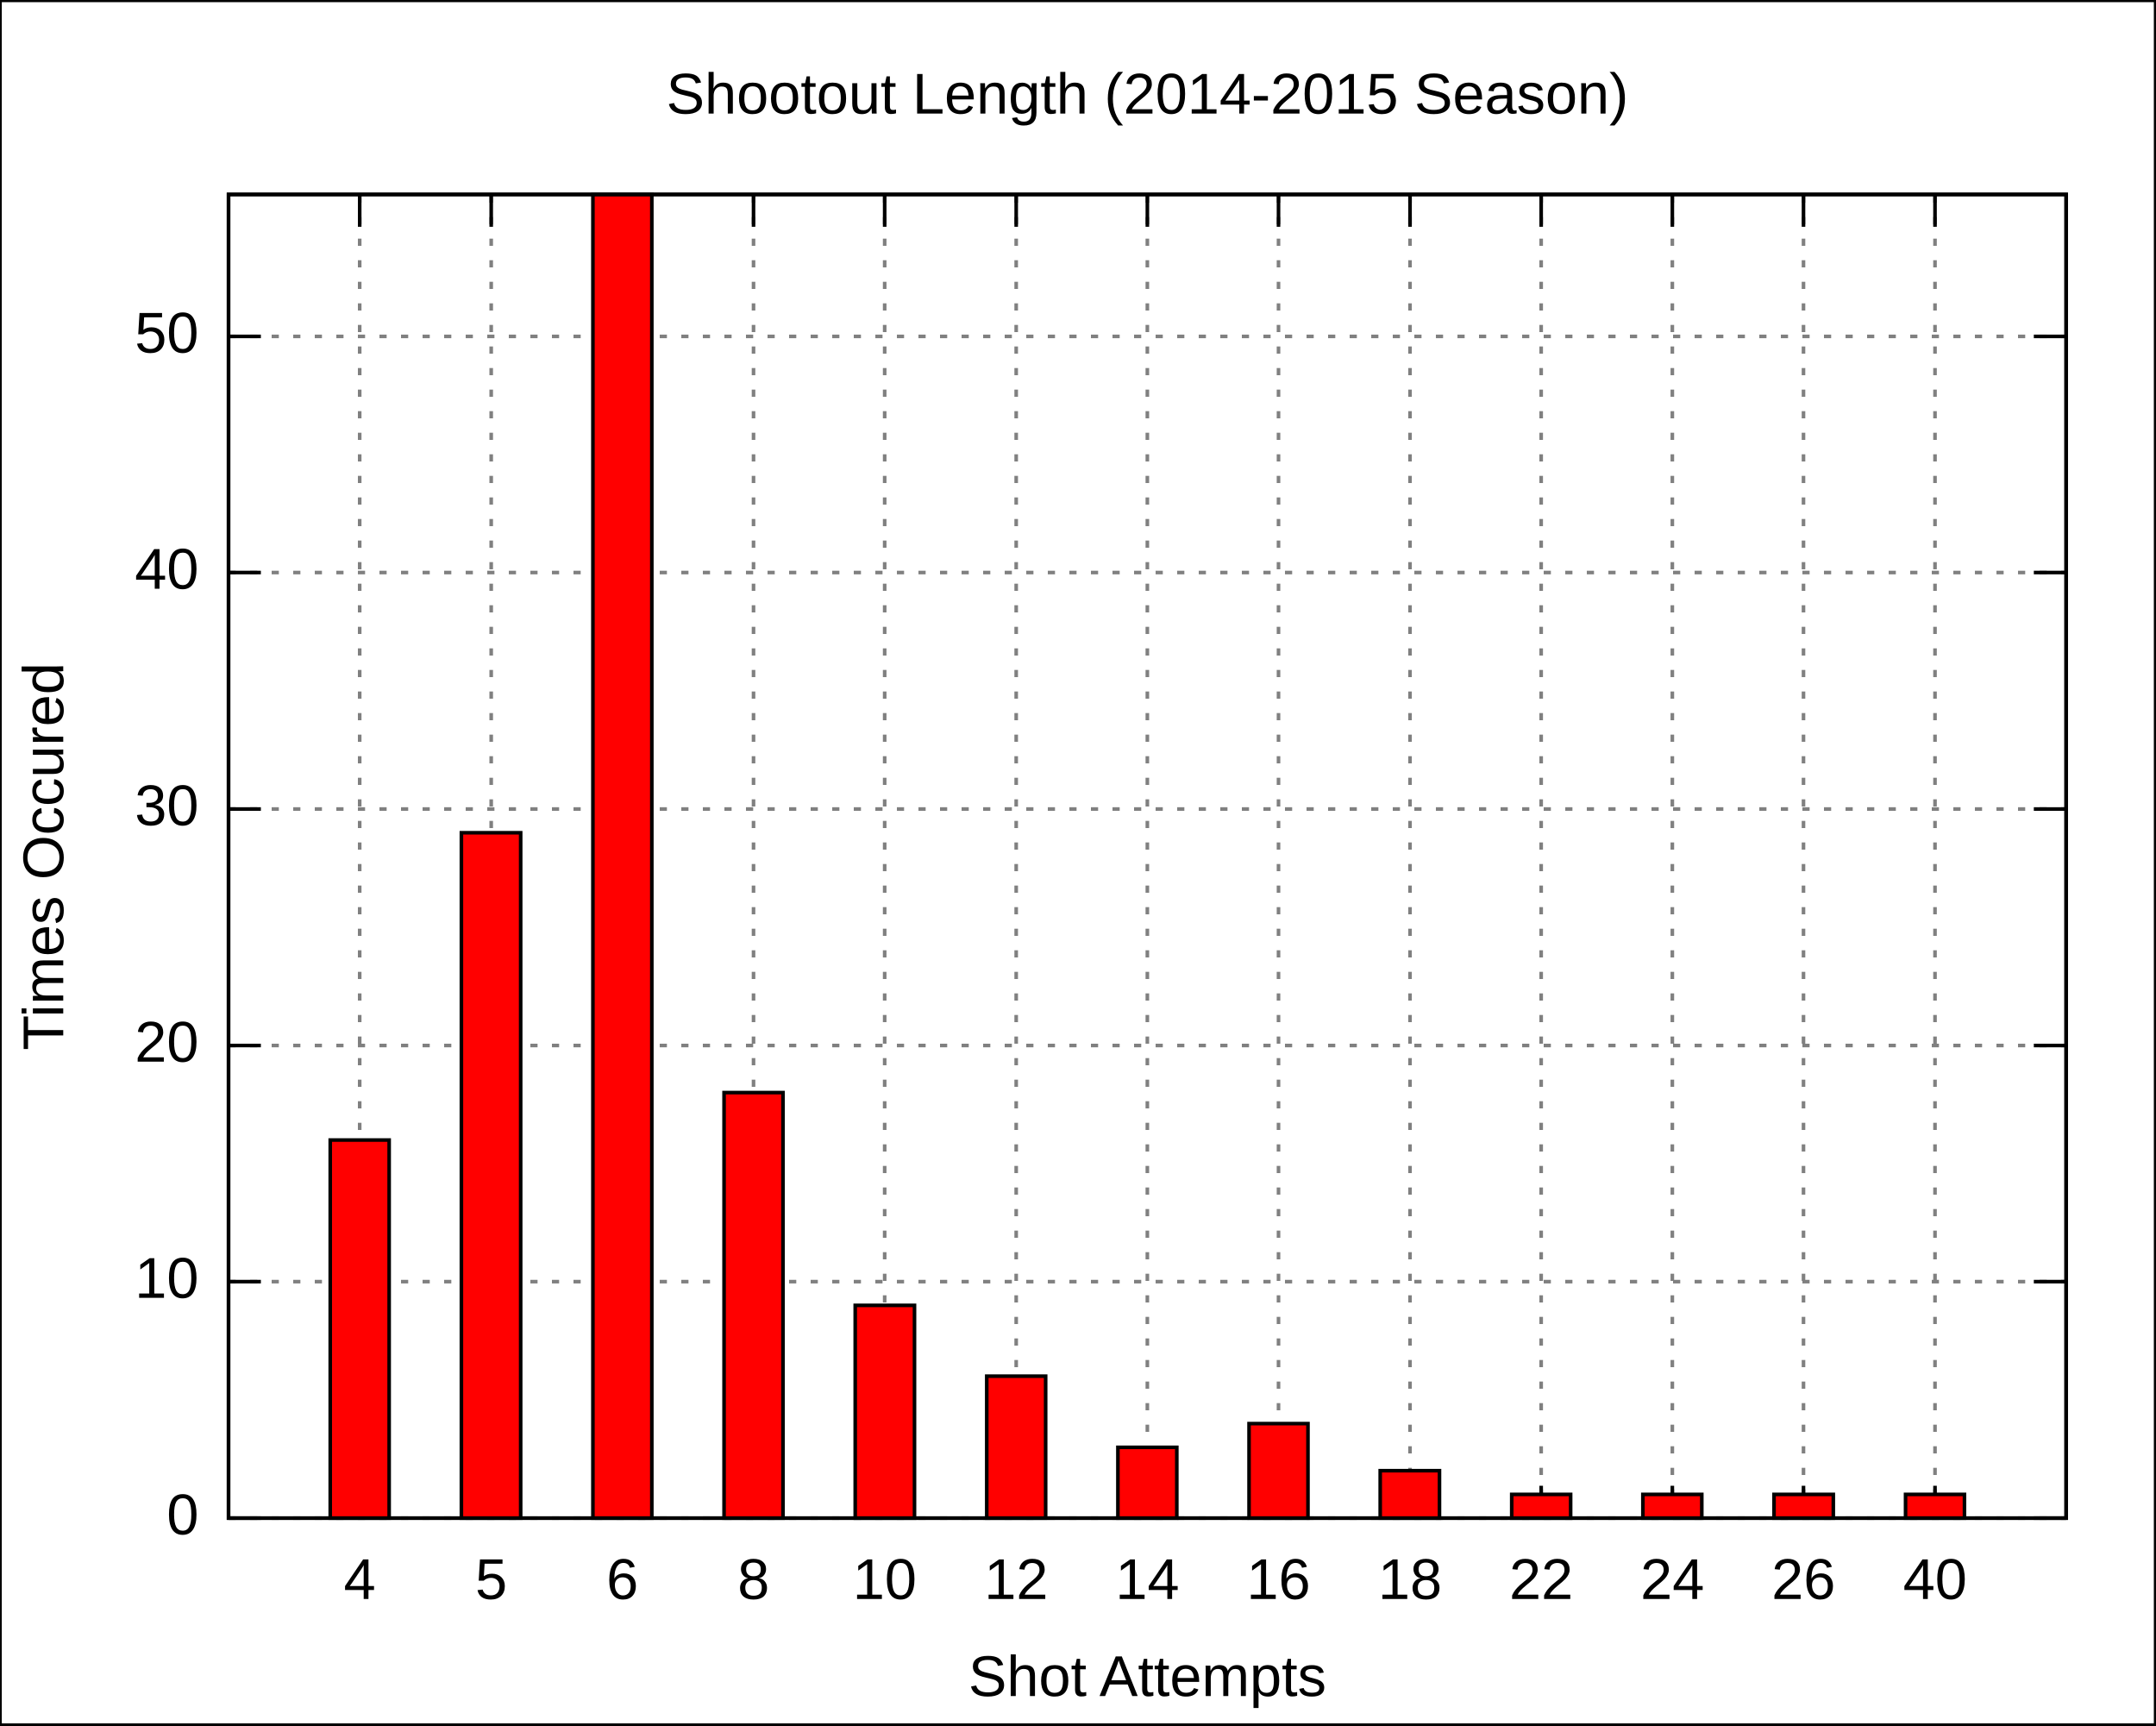
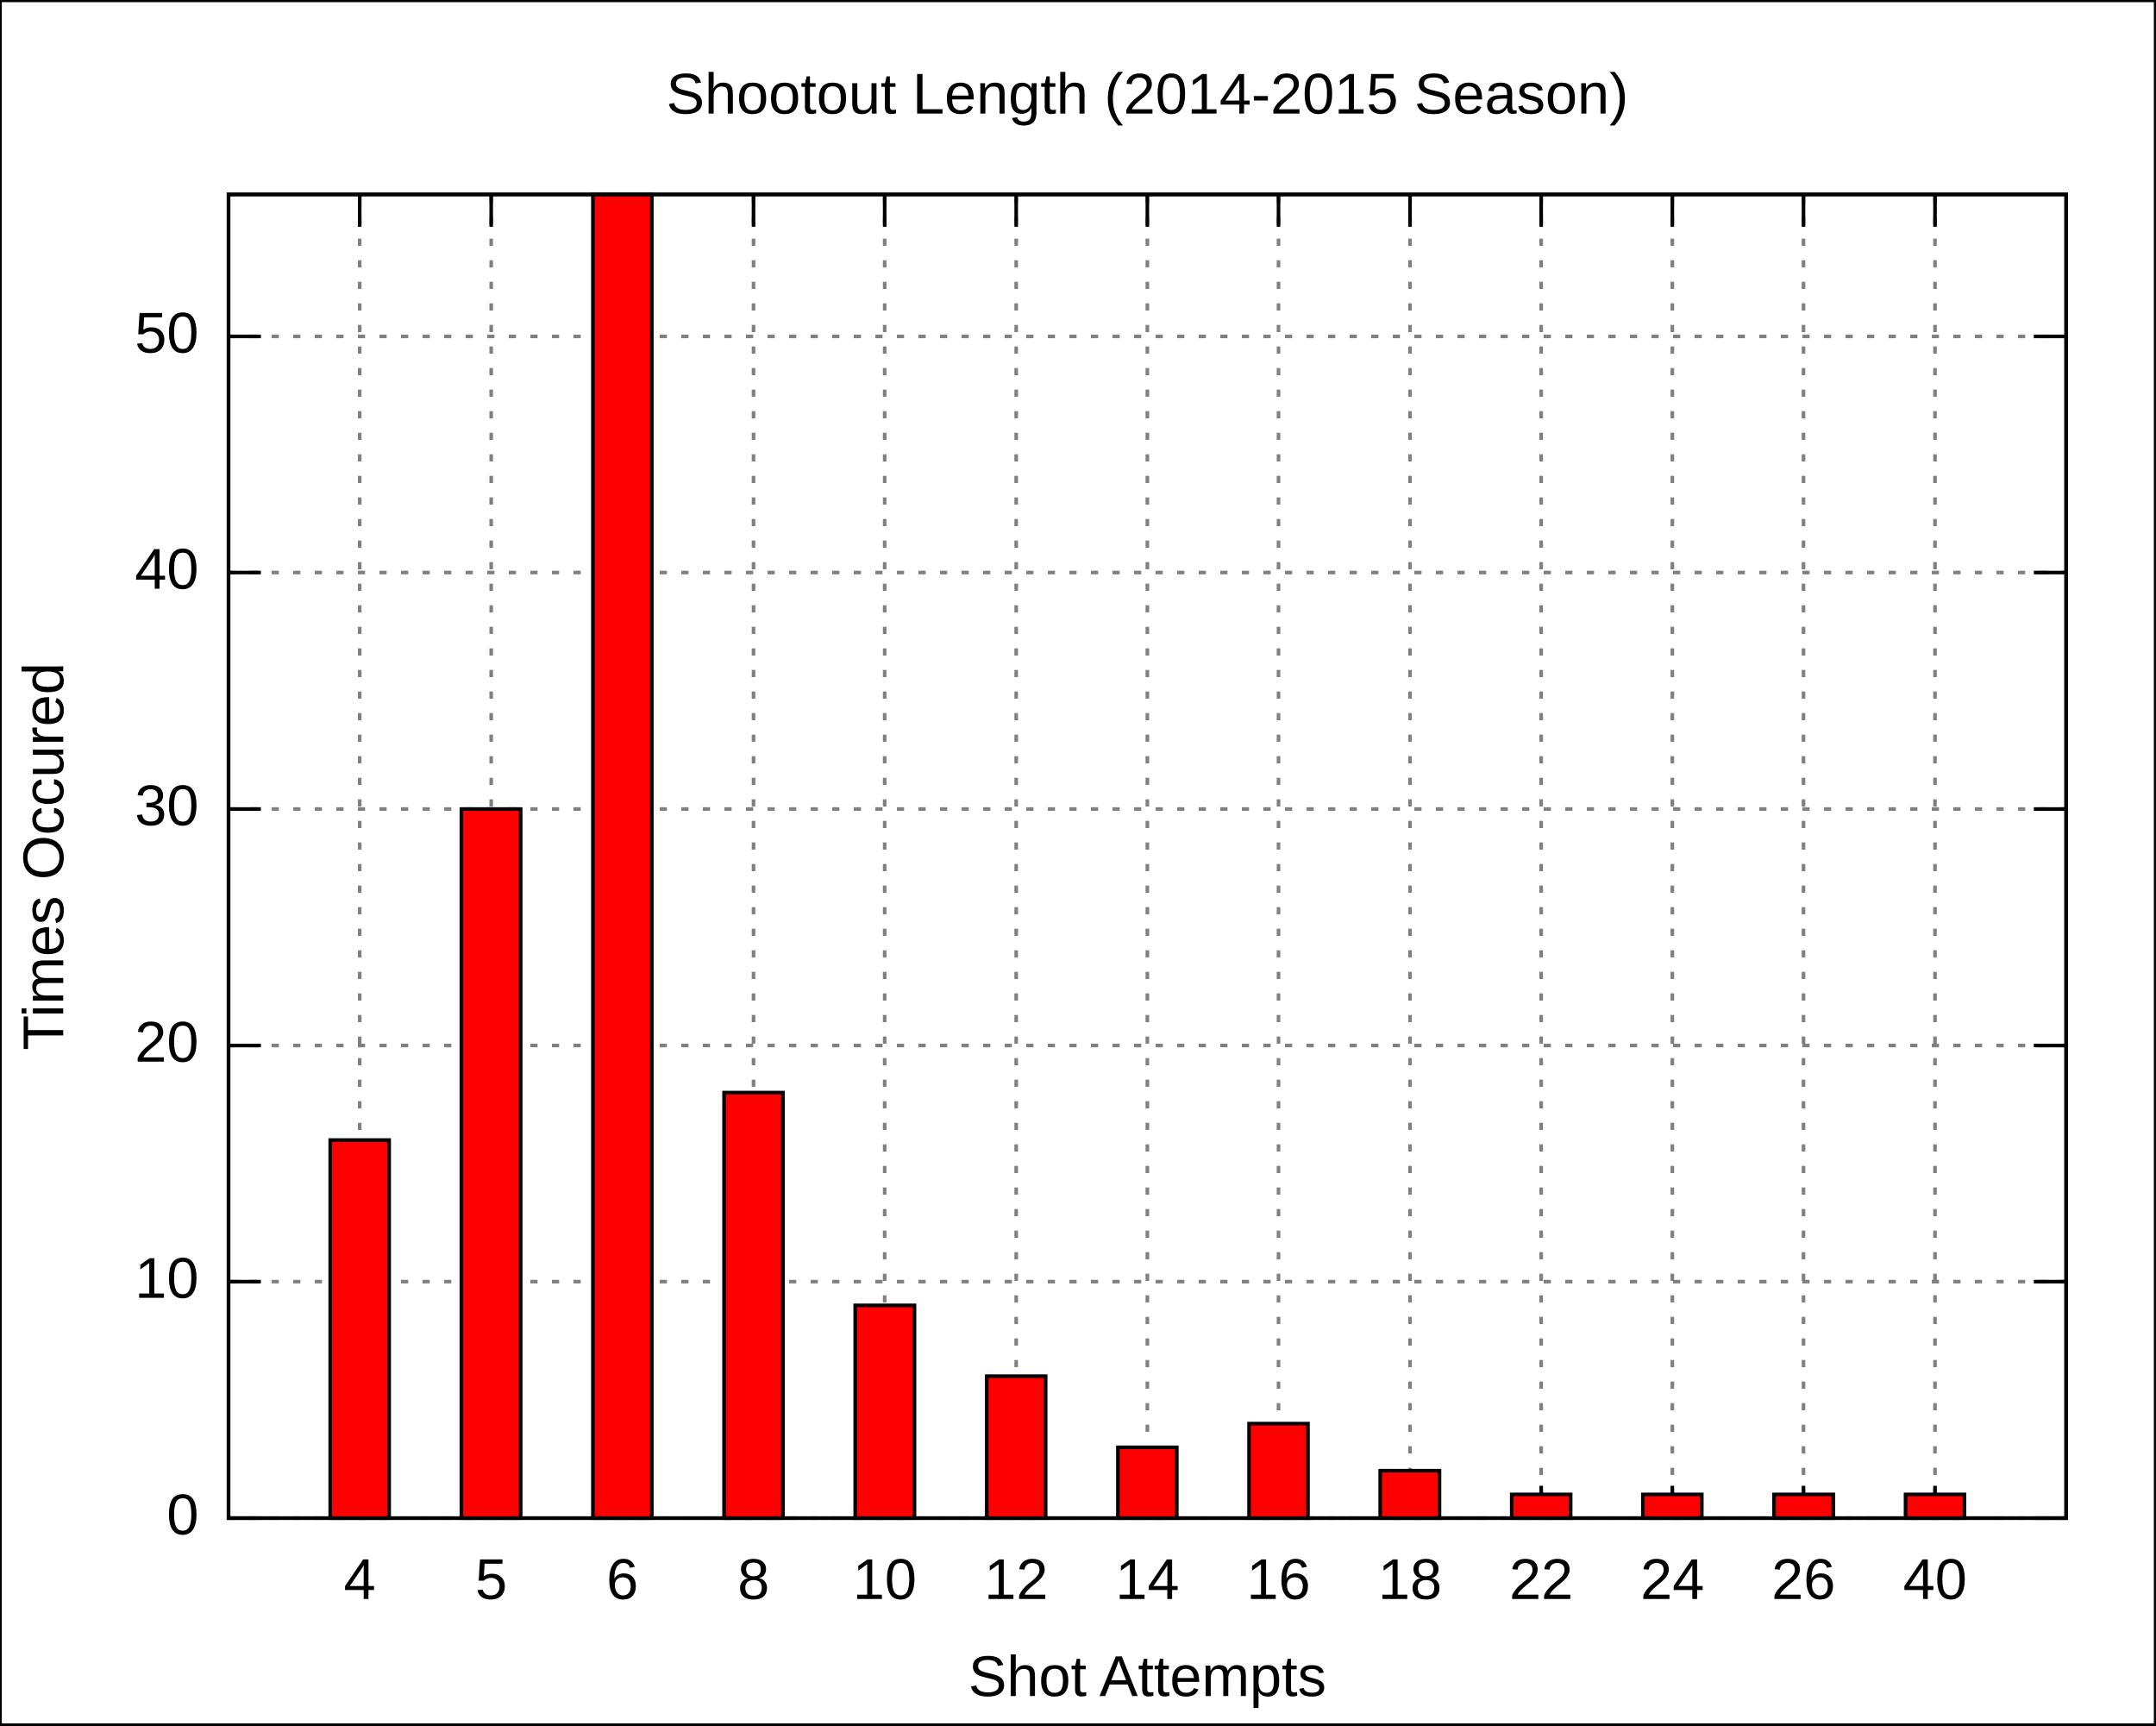
<svg xmlns="http://www.w3.org/2000/svg" xmlns:xlink="http://www.w3.org/1999/xlink" width="600" height="480" viewBox="0 0 600 480">
  <g id="gnuplot_canvas">
    <rect x="0" y="0" width="600" height="480" fill="none" />
    <defs>
      <circle id="gpDot" r="0.5" stroke-width="0.5" />
      <path id="gpPt0" stroke-width="0.222" stroke="currentColor" d="M-1,0 h2 M0,-1 v2" />
      <path id="gpPt1" stroke-width="0.222" stroke="currentColor" d="M-1,-1 L1,1 M1,-1 L-1,1" />
      <path id="gpPt2" stroke-width="0.222" stroke="currentColor" d="M-1,0 L1,0 M0,-1 L0,1 M-1,-1 L1,1 M-1,1 L1,-1" />
      <rect id="gpPt3" stroke-width="0.222" stroke="currentColor" x="-1" y="-1" width="2" height="2" />
      <rect id="gpPt4" stroke-width="0.222" stroke="currentColor" fill="currentColor" x="-1" y="-1" width="2" height="2" />
      <circle id="gpPt5" stroke-width="0.222" stroke="currentColor" cx="0" cy="0" r="1" />
      <use xlink:href="#gpPt5" id="gpPt6" fill="currentColor" stroke="none" />
      <path id="gpPt7" stroke-width="0.222" stroke="currentColor" d="M0,-1.33 L-1.33,0.67 L1.33,0.67 z" />
      <use xlink:href="#gpPt7" id="gpPt8" fill="currentColor" stroke="none" />
      <use xlink:href="#gpPt7" id="gpPt9" stroke="currentColor" transform="rotate(180)" />
      <use xlink:href="#gpPt9" id="gpPt10" fill="currentColor" stroke="none" />
      <use xlink:href="#gpPt3" id="gpPt11" stroke="currentColor" transform="rotate(45)" />
      <use xlink:href="#gpPt11" id="gpPt12" fill="currentColor" stroke="none" />
    </defs>
    <g style="fill:none; color:white; stroke:currentColor; stroke-width:1.00; stroke-linecap:butt; stroke-linejoin:miter">
</g>
    <g style="fill:none; color:black; stroke:currentColor; stroke-width:1.00; stroke-linecap:butt; stroke-linejoin:miter">
      <g style="stroke:none; shape-rendering:crispEdges">
        <polygon fill="rgb(255, 255, 255)" points="0.0,480.0 599.9,480.0 599.9,0.1 0.0,0.1 " />
      </g>
      <path stroke="black" d="M0.0,480.0 L0.0,0.1 L599.9,0.1 L599.9,480.0 L0.0,480.0  " />
    </g>
    <g style="fill:none; color:gray; stroke:currentColor; stroke-width:1.00; stroke-linecap:butt; stroke-linejoin:miter">
      <path stroke="gray" stroke-dasharray=" 2,4" class="gridline" d="M63.6,422.4 L575.0,422.4  " />
    </g>
    <g style="fill:none; color:black; stroke:currentColor; stroke-width:1.00; stroke-linecap:butt; stroke-linejoin:miter">
      <path stroke="black" d="M63.6,422.4 L72.6,422.4 M575.0,422.4 L566.0,422.4  " />
      <g transform="translate(55.3,426.9)" style="stroke:none; fill:black; font-family:Arial; font-size:12.00pt; text-anchor:end">
        <text> 0</text>
      </g>
    </g>
    <g style="fill:none; color:gray; stroke:currentColor; stroke-width:1.00; stroke-linecap:butt; stroke-linejoin:miter">
      <path stroke="gray" stroke-dasharray=" 2,4" class="gridline" d="M63.6,356.6 L575.0,356.6  " />
    </g>
    <g style="fill:none; color:black; stroke:currentColor; stroke-width:1.00; stroke-linecap:butt; stroke-linejoin:miter">
      <path stroke="black" d="M63.6,356.6 L72.6,356.6 M575.0,356.6 L566.0,356.6  " />
      <g transform="translate(55.3,361.1)" style="stroke:none; fill:black; font-family:Arial; font-size:12.00pt; text-anchor:end">
        <text> 10</text>
      </g>
    </g>
    <g style="fill:none; color:gray; stroke:currentColor; stroke-width:1.00; stroke-linecap:butt; stroke-linejoin:miter">
      <path stroke="gray" stroke-dasharray=" 2,4" class="gridline" d="M63.6,290.9 L575.0,290.9  " />
    </g>
    <g style="fill:none; color:black; stroke:currentColor; stroke-width:1.00; stroke-linecap:butt; stroke-linejoin:miter">
      <path stroke="black" d="M63.6,290.9 L72.6,290.9 M575.0,290.9 L566.0,290.9  " />
      <g transform="translate(55.3,295.4)" style="stroke:none; fill:black; font-family:Arial; font-size:12.00pt; text-anchor:end">
        <text> 20</text>
      </g>
    </g>
    <g style="fill:none; color:gray; stroke:currentColor; stroke-width:1.00; stroke-linecap:butt; stroke-linejoin:miter">
      <path stroke="gray" stroke-dasharray=" 2,4" class="gridline" d="M63.6,225.1 L575.0,225.1  " />
    </g>
    <g style="fill:none; color:black; stroke:currentColor; stroke-width:1.00; stroke-linecap:butt; stroke-linejoin:miter">
      <path stroke="black" d="M63.6,225.1 L72.6,225.1 M575.0,225.1 L566.0,225.1  " />
      <g transform="translate(55.3,229.6)" style="stroke:none; fill:black; font-family:Arial; font-size:12.00pt; text-anchor:end">
        <text> 30</text>
      </g>
    </g>
    <g style="fill:none; color:gray; stroke:currentColor; stroke-width:1.00; stroke-linecap:butt; stroke-linejoin:miter">
      <path stroke="gray" stroke-dasharray=" 2,4" class="gridline" d="M63.6,159.3 L575.0,159.3  " />
    </g>
    <g style="fill:none; color:black; stroke:currentColor; stroke-width:1.00; stroke-linecap:butt; stroke-linejoin:miter">
      <path stroke="black" d="M63.6,159.3 L72.6,159.3 M575.0,159.3 L566.0,159.3  " />
      <g transform="translate(55.3,163.8)" style="stroke:none; fill:black; font-family:Arial; font-size:12.00pt; text-anchor:end">
        <text> 40</text>
      </g>
    </g>
    <g style="fill:none; color:gray; stroke:currentColor; stroke-width:1.00; stroke-linecap:butt; stroke-linejoin:miter">
      <path stroke="gray" stroke-dasharray=" 2,4" class="gridline" d="M63.6,93.6 L575.0,93.6  " />
    </g>
    <g style="fill:none; color:black; stroke:currentColor; stroke-width:1.00; stroke-linecap:butt; stroke-linejoin:miter">
      <path stroke="black" d="M63.6,93.6 L72.6,93.6 M575.0,93.6 L566.0,93.6  " />
      <g transform="translate(55.3,98.1)" style="stroke:none; fill:black; font-family:Arial; font-size:12.00pt; text-anchor:end">
        <text> 50</text>
      </g>
    </g>
    <g style="fill:none; color:gray; stroke:currentColor; stroke-width:1.00; stroke-linecap:butt; stroke-linejoin:miter">
      <path stroke="gray" stroke-dasharray=" 2,4" class="gridline" d="M100.1,422.4 L100.1,54.1  " />
    </g>
    <g style="fill:none; color:black; stroke:currentColor; stroke-width:1.00; stroke-linecap:butt; stroke-linejoin:miter">
      <path stroke="black" d="M100.1,422.4 L100.1,413.4 M100.1,54.1 L100.1,63.1  " />
      <g transform="translate(100.1,444.9)" style="stroke:none; fill:black; font-family:Arial; font-size:12.00pt; text-anchor:middle">
        <text>4</text>
      </g>
    </g>
    <g style="fill:none; color:gray; stroke:currentColor; stroke-width:1.00; stroke-linecap:butt; stroke-linejoin:miter">
      <path stroke="gray" stroke-dasharray=" 2,4" class="gridline" d="M136.7,422.4 L136.7,54.1  " />
    </g>
    <g style="fill:none; color:black; stroke:currentColor; stroke-width:1.00; stroke-linecap:butt; stroke-linejoin:miter">
      <path stroke="black" d="M136.7,422.4 L136.7,413.4 M136.7,54.1 L136.7,63.1  " />
      <g transform="translate(136.7,444.9)" style="stroke:none; fill:black; font-family:Arial; font-size:12.00pt; text-anchor:middle">
        <text>5</text>
      </g>
    </g>
    <g style="fill:none; color:gray; stroke:currentColor; stroke-width:1.00; stroke-linecap:butt; stroke-linejoin:miter">
      <path stroke="gray" stroke-dasharray=" 2,4" class="gridline" d="M173.2,422.4 L173.2,54.1  " />
    </g>
    <g style="fill:none; color:black; stroke:currentColor; stroke-width:1.00; stroke-linecap:butt; stroke-linejoin:miter">
      <path stroke="black" d="M173.2,422.4 L173.2,413.4 M173.2,54.1 L173.2,63.1  " />
      <g transform="translate(173.2,444.9)" style="stroke:none; fill:black; font-family:Arial; font-size:12.00pt; text-anchor:middle">
        <text>6</text>
      </g>
    </g>
    <g style="fill:none; color:gray; stroke:currentColor; stroke-width:1.00; stroke-linecap:butt; stroke-linejoin:miter">
      <path stroke="gray" stroke-dasharray=" 2,4" class="gridline" d="M209.7,422.4 L209.7,54.1  " />
    </g>
    <g style="fill:none; color:black; stroke:currentColor; stroke-width:1.00; stroke-linecap:butt; stroke-linejoin:miter">
      <path stroke="black" d="M209.7,422.4 L209.7,413.4 M209.7,54.1 L209.7,63.1  " />
      <g transform="translate(209.7,444.9)" style="stroke:none; fill:black; font-family:Arial; font-size:12.00pt; text-anchor:middle">
        <text>8</text>
      </g>
    </g>
    <g style="fill:none; color:gray; stroke:currentColor; stroke-width:1.00; stroke-linecap:butt; stroke-linejoin:miter">
      <path stroke="gray" stroke-dasharray=" 2,4" class="gridline" d="M246.2,422.4 L246.2,54.1  " />
    </g>
    <g style="fill:none; color:black; stroke:currentColor; stroke-width:1.00; stroke-linecap:butt; stroke-linejoin:miter">
      <path stroke="black" d="M246.2,422.4 L246.2,413.4 M246.2,54.1 L246.2,63.1  " />
      <g transform="translate(246.2,444.9)" style="stroke:none; fill:black; font-family:Arial; font-size:12.00pt; text-anchor:middle">
        <text>10</text>
      </g>
    </g>
    <g style="fill:none; color:gray; stroke:currentColor; stroke-width:1.00; stroke-linecap:butt; stroke-linejoin:miter">
      <path stroke="gray" stroke-dasharray=" 2,4" class="gridline" d="M282.8,422.4 L282.8,54.1  " />
    </g>
    <g style="fill:none; color:black; stroke:currentColor; stroke-width:1.00; stroke-linecap:butt; stroke-linejoin:miter">
      <path stroke="black" d="M282.8,422.4 L282.8,413.4 M282.8,54.1 L282.8,63.1  " />
      <g transform="translate(282.8,444.9)" style="stroke:none; fill:black; font-family:Arial; font-size:12.00pt; text-anchor:middle">
        <text>12</text>
      </g>
    </g>
    <g style="fill:none; color:gray; stroke:currentColor; stroke-width:1.00; stroke-linecap:butt; stroke-linejoin:miter">
      <path stroke="gray" stroke-dasharray=" 2,4" class="gridline" d="M319.3,422.4 L319.3,54.1  " />
    </g>
    <g style="fill:none; color:black; stroke:currentColor; stroke-width:1.00; stroke-linecap:butt; stroke-linejoin:miter">
      <path stroke="black" d="M319.3,422.4 L319.3,413.4 M319.3,54.1 L319.3,63.1  " />
      <g transform="translate(319.3,444.9)" style="stroke:none; fill:black; font-family:Arial; font-size:12.00pt; text-anchor:middle">
        <text>14</text>
      </g>
    </g>
    <g style="fill:none; color:gray; stroke:currentColor; stroke-width:1.00; stroke-linecap:butt; stroke-linejoin:miter">
      <path stroke="gray" stroke-dasharray=" 2,4" class="gridline" d="M355.8,422.4 L355.8,54.1  " />
    </g>
    <g style="fill:none; color:black; stroke:currentColor; stroke-width:1.00; stroke-linecap:butt; stroke-linejoin:miter">
      <path stroke="black" d="M355.8,422.4 L355.8,413.4 M355.8,54.1 L355.8,63.1  " />
      <g transform="translate(355.8,444.9)" style="stroke:none; fill:black; font-family:Arial; font-size:12.00pt; text-anchor:middle">
        <text>16</text>
      </g>
    </g>
    <g style="fill:none; color:gray; stroke:currentColor; stroke-width:1.00; stroke-linecap:butt; stroke-linejoin:miter">
      <path stroke="gray" stroke-dasharray=" 2,4" class="gridline" d="M392.4,422.4 L392.4,54.1  " />
    </g>
    <g style="fill:none; color:black; stroke:currentColor; stroke-width:1.00; stroke-linecap:butt; stroke-linejoin:miter">
      <path stroke="black" d="M392.4,422.4 L392.4,413.4 M392.4,54.1 L392.4,63.1  " />
      <g transform="translate(392.4,444.9)" style="stroke:none; fill:black; font-family:Arial; font-size:12.00pt; text-anchor:middle">
        <text>18</text>
      </g>
    </g>
    <g style="fill:none; color:gray; stroke:currentColor; stroke-width:1.00; stroke-linecap:butt; stroke-linejoin:miter">
      <path stroke="gray" stroke-dasharray=" 2,4" class="gridline" d="M428.9,422.4 L428.9,54.1  " />
    </g>
    <g style="fill:none; color:black; stroke:currentColor; stroke-width:1.00; stroke-linecap:butt; stroke-linejoin:miter">
      <path stroke="black" d="M428.9,422.4 L428.9,413.4 M428.9,54.1 L428.9,63.1  " />
      <g transform="translate(428.9,444.9)" style="stroke:none; fill:black; font-family:Arial; font-size:12.00pt; text-anchor:middle">
        <text>22</text>
      </g>
    </g>
    <g style="fill:none; color:gray; stroke:currentColor; stroke-width:1.00; stroke-linecap:butt; stroke-linejoin:miter">
      <path stroke="gray" stroke-dasharray=" 2,4" class="gridline" d="M465.4,422.4 L465.4,54.1  " />
    </g>
    <g style="fill:none; color:black; stroke:currentColor; stroke-width:1.00; stroke-linecap:butt; stroke-linejoin:miter">
      <path stroke="black" d="M465.4,422.4 L465.4,413.4 M465.4,54.1 L465.4,63.1  " />
      <g transform="translate(465.4,444.9)" style="stroke:none; fill:black; font-family:Arial; font-size:12.00pt; text-anchor:middle">
        <text>24</text>
      </g>
    </g>
    <g style="fill:none; color:gray; stroke:currentColor; stroke-width:1.00; stroke-linecap:butt; stroke-linejoin:miter">
      <path stroke="gray" stroke-dasharray=" 2,4" class="gridline" d="M501.9,422.4 L501.9,54.1  " />
    </g>
    <g style="fill:none; color:black; stroke:currentColor; stroke-width:1.00; stroke-linecap:butt; stroke-linejoin:miter">
      <path stroke="black" d="M501.9,422.4 L501.9,413.4 M501.9,54.1 L501.9,63.1  " />
      <g transform="translate(501.9,444.9)" style="stroke:none; fill:black; font-family:Arial; font-size:12.00pt; text-anchor:middle">
        <text>26</text>
      </g>
    </g>
    <g style="fill:none; color:gray; stroke:currentColor; stroke-width:1.00; stroke-linecap:butt; stroke-linejoin:miter">
      <path stroke="gray" stroke-dasharray=" 2,4" class="gridline" d="M538.5,422.4 L538.5,54.1  " />
    </g>
    <g style="fill:none; color:black; stroke:currentColor; stroke-width:1.00; stroke-linecap:butt; stroke-linejoin:miter">
      <path stroke="black" d="M538.5,422.4 L538.5,413.4 M538.5,54.1 L538.5,63.1  " />
      <g transform="translate(538.5,444.9)" style="stroke:none; fill:black; font-family:Arial; font-size:12.00pt; text-anchor:middle">
        <text>40</text>
      </g>
      <path stroke="black" d="M63.6,54.1 L63.6,422.4 L575.0,422.4 L575.0,54.1 L63.6,54.1 Z  " />
      <g transform="translate(17.6,238.3) rotate(270)" style="stroke:none; fill:black; font-family:Arial; font-size:12.00pt; text-anchor:middle">
        <text>Times Occured</text>
      </g>
      <g transform="translate(319.3,471.9)" style="stroke:none; fill:black; font-family:Arial; font-size:12.00pt; text-anchor:middle">
        <text>Shot Attempts</text>
      </g>
      <g transform="translate(319.3,31.6)" style="stroke:none; fill:black; font-family:Arial; font-size:12.00pt; text-anchor:middle">
        <text>Shootout Length (2014-2015 Season)</text>
      </g>
    </g>
    <g id="gnuplot_plot_1">
      <g style="fill:none; color:red; stroke:currentColor; stroke-width:1.00; stroke-linecap:butt; stroke-linejoin:miter">
        <g style="stroke:none; shape-rendering:crispEdges">
          <polygon fill="red" points="91.9,422.4 108.4,422.4 108.4,317.1 91.9,317.1 " />
        </g>
        <path stroke="black" d="M91.9,422.4 L91.9,317.2 L108.3,317.2 L108.3,422.4 L91.9,422.4 Z  " />
        <g style="stroke:none; shape-rendering:crispEdges">
-           <polygon fill="currentColor" points="128.4,422.4 145.0,422.4 145.0,231.6 128.4,231.6 " />
-         </g>
-         <path stroke="black" d="M128.4,422.4 L128.4,231.7 L144.9,231.7 L144.9,422.4 L128.4,422.4 Z  " />
+           <polygon fill="currentColor" points="128.4,422.4 145.0,422.4 145.0,225.0 128.4,225.0 " />
+         </g>
+         <path stroke="black" d="M128.4,422.4 L128.4,225.1 L144.9,225.1 L144.9,422.4 L128.4,422.4 Z  " />
        <g style="stroke:none; shape-rendering:crispEdges">
          <polygon fill="currentColor" points="165.0,422.4 181.5,422.4 181.5,54.0 165.0,54.0 " />
        </g>
        <path stroke="black" d="M165.0,422.4 L165.0,54.1 L181.4,54.1 L181.4,422.4 L165.0,422.4 Z  " />
        <g style="stroke:none; shape-rendering:crispEdges">
          <polygon fill="currentColor" points="201.5,422.4 218.0,422.4 218.0,303.9 201.5,303.9 " />
        </g>
        <path stroke="black" d="M201.5,422.4 L201.5,304.0 L217.9,304.0 L217.9,422.4 L201.5,422.4 Z  " />
        <g style="stroke:none; shape-rendering:crispEdges">
          <polygon fill="currentColor" points="238.0,422.4 254.6,422.4 254.6,363.1 238.0,363.1 " />
        </g>
        <path stroke="black" d="M238.0,422.4 L238.0,363.2 L254.5,363.2 L254.5,422.4 L238.0,422.4 Z  " />
        <g style="stroke:none; shape-rendering:crispEdges">
          <polygon fill="currentColor" points="274.6,422.4 291.1,422.4 291.1,382.8 274.6,382.8 " />
        </g>
        <path stroke="black" d="M274.6,422.4 L274.6,382.9 L291.0,382.9 L291.0,422.4 L274.6,422.4 Z  " />
        <g style="stroke:none; shape-rendering:crispEdges">
          <polygon fill="currentColor" points="311.1,422.4 327.6,422.4 327.6,402.6 311.1,402.6 " />
        </g>
        <path stroke="black" d="M311.1,422.4 L311.1,402.7 L327.5,402.7 L327.5,422.4 L311.1,422.4 Z  " />
        <g style="stroke:none; shape-rendering:crispEdges">
          <polygon fill="currentColor" points="347.6,422.4 364.1,422.4 364.1,396.0 347.6,396.0 " />
        </g>
        <path stroke="black" d="M347.6,422.4 L347.6,396.1 L364.0,396.1 L364.0,422.4 L347.6,422.4 Z  " />
        <g style="stroke:none; shape-rendering:crispEdges">
          <polygon fill="currentColor" points="384.1,422.4 400.7,422.4 400.7,409.1 384.1,409.1 " />
        </g>
        <path stroke="black" d="M384.1,422.4 L384.1,409.2 L400.6,409.2 L400.6,422.4 L384.1,422.4 Z  " />
        <g style="stroke:none; shape-rendering:crispEdges">
          <polygon fill="currentColor" points="420.7,422.4 437.2,422.4 437.2,415.7 420.7,415.7 " />
        </g>
        <path stroke="black" d="M420.7,422.4 L420.7,415.8 L437.1,415.8 L437.1,422.4 L420.7,422.4 Z  " />
        <g style="stroke:none; shape-rendering:crispEdges">
          <polygon fill="currentColor" points="457.2,422.4 473.7,422.4 473.7,415.7 457.2,415.7 " />
        </g>
        <path stroke="black" d="M457.2,422.4 L457.2,415.8 L473.6,415.8 L473.6,422.4 L457.2,422.4 Z  " />
        <g style="stroke:none; shape-rendering:crispEdges">
          <polygon fill="currentColor" points="493.7,422.4 510.3,422.4 510.3,415.7 493.7,415.7 " />
        </g>
        <path stroke="black" d="M493.7,422.4 L493.7,415.8 L510.2,415.8 L510.2,422.4 L493.7,422.4 Z  " />
        <g style="stroke:none; shape-rendering:crispEdges">
          <polygon fill="currentColor" points="530.3,422.4 546.8,422.4 546.8,415.7 530.3,415.7 " />
        </g>
        <path stroke="black" d="M530.3,422.4 L530.3,415.8 L546.7,415.8 L546.7,422.4 L530.3,422.4 Z  " />
      </g>
    </g>
    <g style="fill:none; color:black; stroke:currentColor; stroke-width:1.00; stroke-linecap:butt; stroke-linejoin:miter">
      <path stroke="black" d="M63.6,54.1 L63.6,422.4 L575.0,422.4 L575.0,54.1 L63.6,54.1 Z  " />
    </g>
  </g>
</svg>
